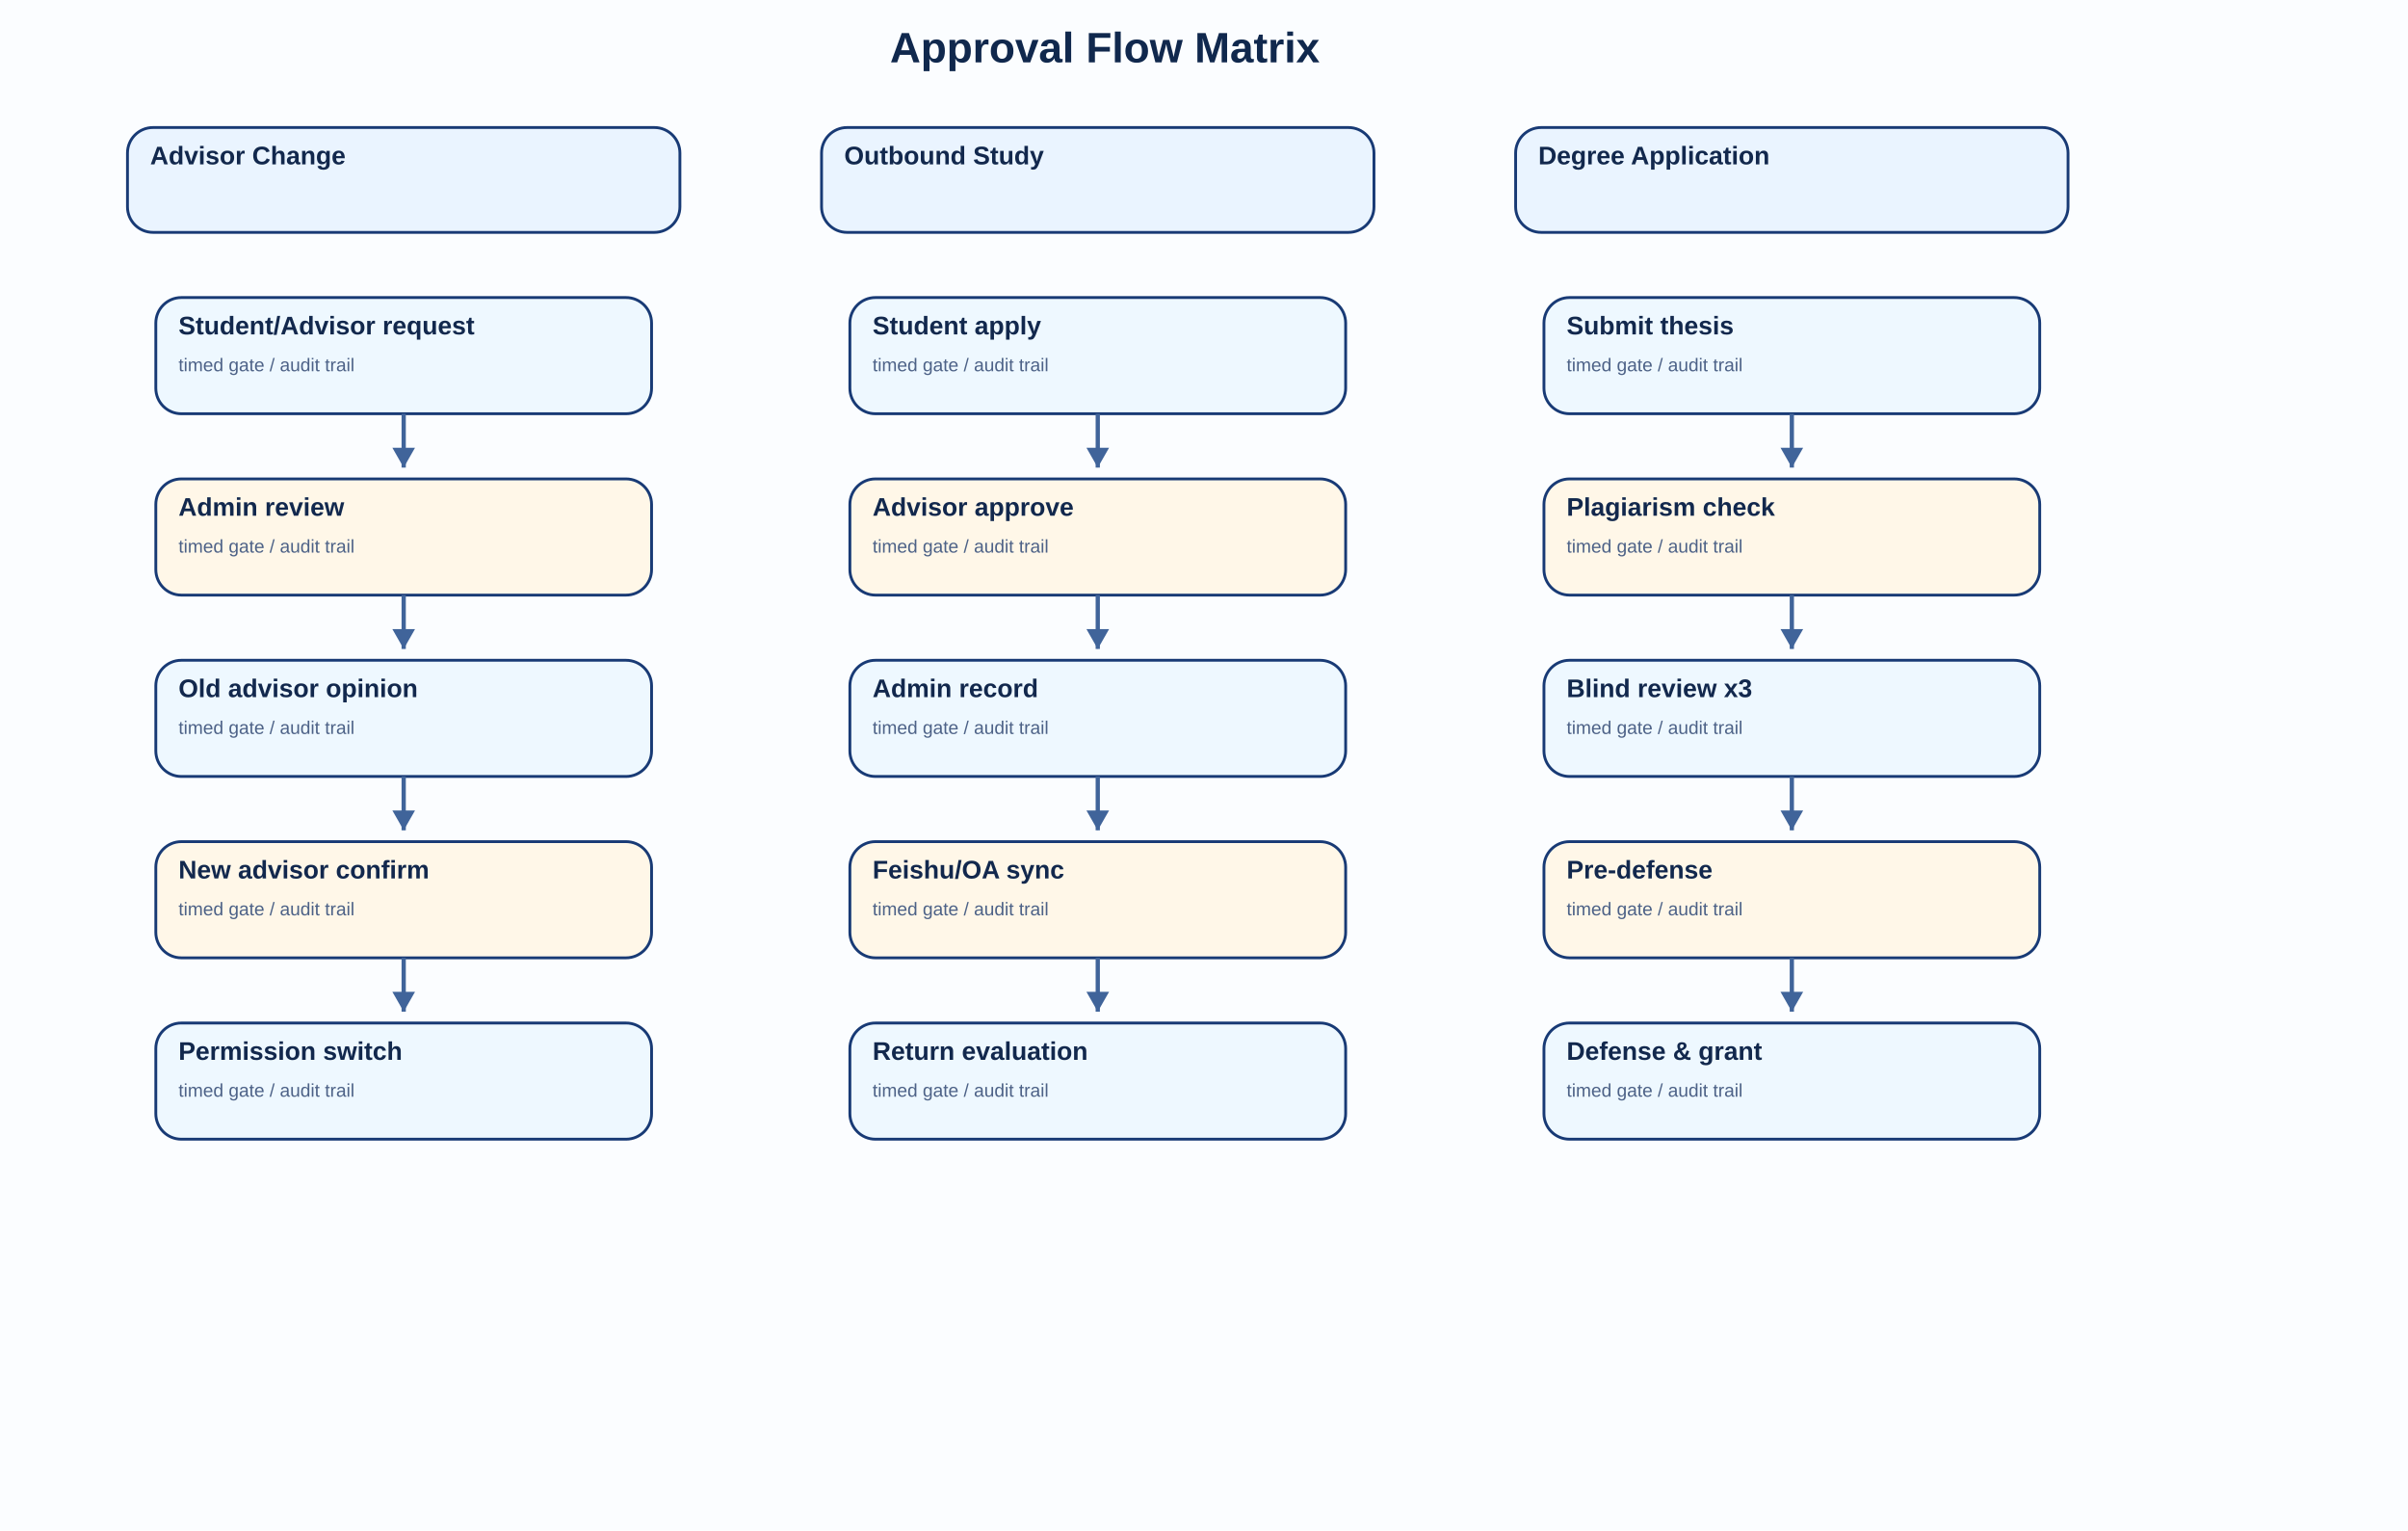
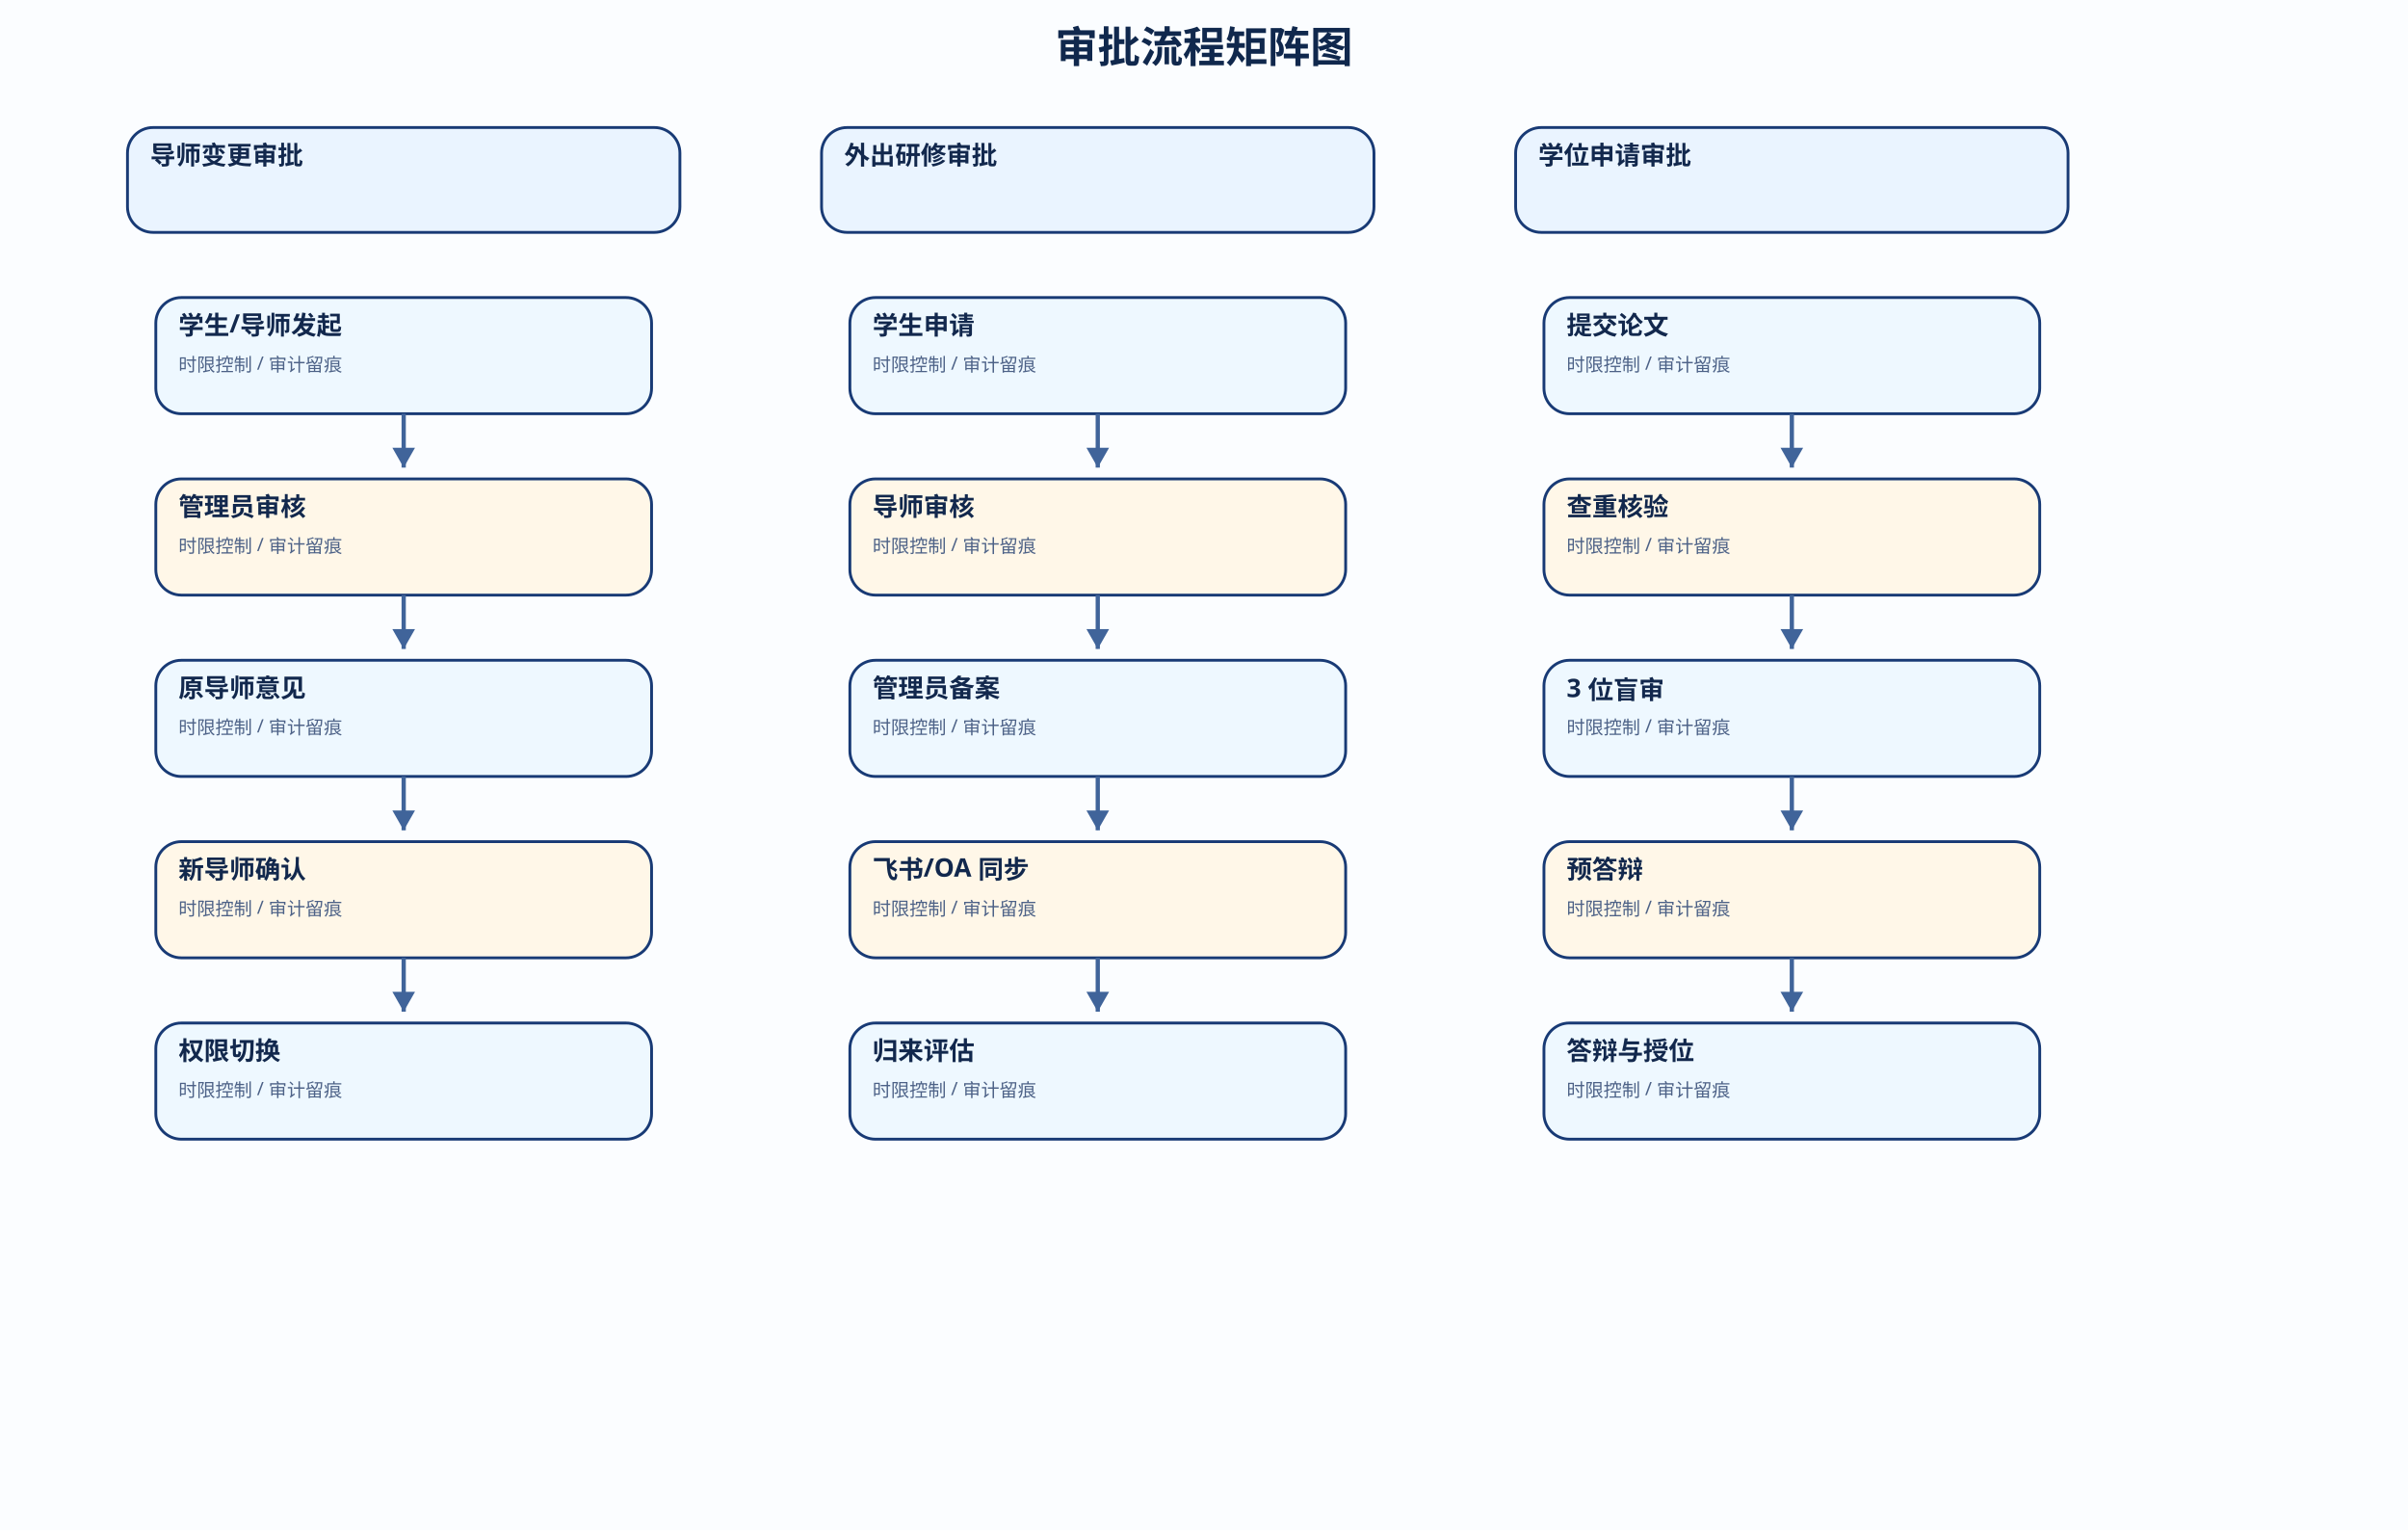
<svg xmlns="http://www.w3.org/2000/svg" baseProfile="full" height="1080px" version="1.1" viewBox="0,0,1700,1080" width="1700px">
  <defs />
  <rect fill="#fbfdff" height="1080" width="1700" x="0" y="0" />
-   <text fill="#10284d" font-family="Arial" font-size="30" font-weight="bold" text-anchor="middle" x="780" y="44">Approval Flow Matrix</text>
+   <text fill="#10284d" font-family="Microsoft YaHei" font-size="30" font-weight="bold" text-anchor="middle" x="850" y="44">审批流程矩阵图</text>
  <rect fill="#eaf4ff" height="74" rx="18" ry="18" stroke="#183a75" stroke-width="2" width="390" x="90" y="90" />
-   <text fill="#12284d" font-family="Arial" font-size="18" font-weight="bold" x="106" y="116">Advisor Change</text>
+   <text fill="#12284d" font-family="Microsoft YaHei" font-size="18" font-weight="bold" x="106" y="116">导师变更审批</text>
  <rect fill="#eef8ff" height="82" rx="18" ry="18" stroke="#183a75" stroke-width="2" width="350" x="110" y="210" />
-   <text fill="#12284d" font-family="Arial" font-size="18" font-weight="bold" x="126" y="236">Student/Advisor request</text>
-   <text fill="#4d6287" font-family="Arial" font-size="13" x="126" y="262">timed gate / audit trail</text>
+   <text fill="#12284d" font-family="Microsoft YaHei" font-size="18" font-weight="bold" x="126" y="236">学生/导师发起</text>
+   <text fill="#4d6287" font-family="Microsoft YaHei" font-size="13" x="126" y="262">时限控制 / 审计留痕</text>
  <line stroke="#40649a" stroke-width="3" x1="285" x2="285" y1="292" y2="330" />
  <polygon fill="#40649a" points="285,330 277,316 293,316" />
  <rect fill="#fff7e8" height="82" rx="18" ry="18" stroke="#183a75" stroke-width="2" width="350" x="110" y="338" />
-   <text fill="#12284d" font-family="Arial" font-size="18" font-weight="bold" x="126" y="364">Admin review</text>
-   <text fill="#4d6287" font-family="Arial" font-size="13" x="126" y="390">timed gate / audit trail</text>
+   <text fill="#12284d" font-family="Microsoft YaHei" font-size="18" font-weight="bold" x="126" y="364">管理员审核</text>
+   <text fill="#4d6287" font-family="Microsoft YaHei" font-size="13" x="126" y="390">时限控制 / 审计留痕</text>
  <line stroke="#40649a" stroke-width="3" x1="285" x2="285" y1="420" y2="458" />
  <polygon fill="#40649a" points="285,458 277,444 293,444" />
  <rect fill="#eef8ff" height="82" rx="18" ry="18" stroke="#183a75" stroke-width="2" width="350" x="110" y="466" />
-   <text fill="#12284d" font-family="Arial" font-size="18" font-weight="bold" x="126" y="492">Old advisor opinion</text>
-   <text fill="#4d6287" font-family="Arial" font-size="13" x="126" y="518">timed gate / audit trail</text>
+   <text fill="#12284d" font-family="Microsoft YaHei" font-size="18" font-weight="bold" x="126" y="492">原导师意见</text>
+   <text fill="#4d6287" font-family="Microsoft YaHei" font-size="13" x="126" y="518">时限控制 / 审计留痕</text>
  <line stroke="#40649a" stroke-width="3" x1="285" x2="285" y1="548" y2="586" />
  <polygon fill="#40649a" points="285,586 277,572 293,572" />
  <rect fill="#fff7e8" height="82" rx="18" ry="18" stroke="#183a75" stroke-width="2" width="350" x="110" y="594" />
-   <text fill="#12284d" font-family="Arial" font-size="18" font-weight="bold" x="126" y="620">New advisor confirm</text>
-   <text fill="#4d6287" font-family="Arial" font-size="13" x="126" y="646">timed gate / audit trail</text>
+   <text fill="#12284d" font-family="Microsoft YaHei" font-size="18" font-weight="bold" x="126" y="620">新导师确认</text>
+   <text fill="#4d6287" font-family="Microsoft YaHei" font-size="13" x="126" y="646">时限控制 / 审计留痕</text>
  <line stroke="#40649a" stroke-width="3" x1="285" x2="285" y1="676" y2="714" />
  <polygon fill="#40649a" points="285,714 277,700 293,700" />
  <rect fill="#eef8ff" height="82" rx="18" ry="18" stroke="#183a75" stroke-width="2" width="350" x="110" y="722" />
-   <text fill="#12284d" font-family="Arial" font-size="18" font-weight="bold" x="126" y="748">Permission switch</text>
-   <text fill="#4d6287" font-family="Arial" font-size="13" x="126" y="774">timed gate / audit trail</text>
+   <text fill="#12284d" font-family="Microsoft YaHei" font-size="18" font-weight="bold" x="126" y="748">权限切换</text>
+   <text fill="#4d6287" font-family="Microsoft YaHei" font-size="13" x="126" y="774">时限控制 / 审计留痕</text>
  <rect fill="#eaf4ff" height="74" rx="18" ry="18" stroke="#183a75" stroke-width="2" width="390" x="580" y="90" />
-   <text fill="#12284d" font-family="Arial" font-size="18" font-weight="bold" x="596" y="116">Outbound Study</text>
+   <text fill="#12284d" font-family="Microsoft YaHei" font-size="18" font-weight="bold" x="596" y="116">外出研修审批</text>
  <rect fill="#eef8ff" height="82" rx="18" ry="18" stroke="#183a75" stroke-width="2" width="350" x="600" y="210" />
-   <text fill="#12284d" font-family="Arial" font-size="18" font-weight="bold" x="616" y="236">Student apply</text>
-   <text fill="#4d6287" font-family="Arial" font-size="13" x="616" y="262">timed gate / audit trail</text>
+   <text fill="#12284d" font-family="Microsoft YaHei" font-size="18" font-weight="bold" x="616" y="236">学生申请</text>
+   <text fill="#4d6287" font-family="Microsoft YaHei" font-size="13" x="616" y="262">时限控制 / 审计留痕</text>
  <line stroke="#40649a" stroke-width="3" x1="775" x2="775" y1="292" y2="330" />
  <polygon fill="#40649a" points="775,330 767,316 783,316" />
  <rect fill="#fff7e8" height="82" rx="18" ry="18" stroke="#183a75" stroke-width="2" width="350" x="600" y="338" />
-   <text fill="#12284d" font-family="Arial" font-size="18" font-weight="bold" x="616" y="364">Advisor approve</text>
-   <text fill="#4d6287" font-family="Arial" font-size="13" x="616" y="390">timed gate / audit trail</text>
+   <text fill="#12284d" font-family="Microsoft YaHei" font-size="18" font-weight="bold" x="616" y="364">导师审核</text>
+   <text fill="#4d6287" font-family="Microsoft YaHei" font-size="13" x="616" y="390">时限控制 / 审计留痕</text>
  <line stroke="#40649a" stroke-width="3" x1="775" x2="775" y1="420" y2="458" />
  <polygon fill="#40649a" points="775,458 767,444 783,444" />
  <rect fill="#eef8ff" height="82" rx="18" ry="18" stroke="#183a75" stroke-width="2" width="350" x="600" y="466" />
-   <text fill="#12284d" font-family="Arial" font-size="18" font-weight="bold" x="616" y="492">Admin record</text>
-   <text fill="#4d6287" font-family="Arial" font-size="13" x="616" y="518">timed gate / audit trail</text>
+   <text fill="#12284d" font-family="Microsoft YaHei" font-size="18" font-weight="bold" x="616" y="492">管理员备案</text>
+   <text fill="#4d6287" font-family="Microsoft YaHei" font-size="13" x="616" y="518">时限控制 / 审计留痕</text>
  <line stroke="#40649a" stroke-width="3" x1="775" x2="775" y1="548" y2="586" />
  <polygon fill="#40649a" points="775,586 767,572 783,572" />
  <rect fill="#fff7e8" height="82" rx="18" ry="18" stroke="#183a75" stroke-width="2" width="350" x="600" y="594" />
-   <text fill="#12284d" font-family="Arial" font-size="18" font-weight="bold" x="616" y="620">Feishu/OA sync</text>
-   <text fill="#4d6287" font-family="Arial" font-size="13" x="616" y="646">timed gate / audit trail</text>
+   <text fill="#12284d" font-family="Microsoft YaHei" font-size="18" font-weight="bold" x="616" y="620">飞书/OA 同步</text>
+   <text fill="#4d6287" font-family="Microsoft YaHei" font-size="13" x="616" y="646">时限控制 / 审计留痕</text>
  <line stroke="#40649a" stroke-width="3" x1="775" x2="775" y1="676" y2="714" />
  <polygon fill="#40649a" points="775,714 767,700 783,700" />
  <rect fill="#eef8ff" height="82" rx="18" ry="18" stroke="#183a75" stroke-width="2" width="350" x="600" y="722" />
-   <text fill="#12284d" font-family="Arial" font-size="18" font-weight="bold" x="616" y="748">Return evaluation</text>
-   <text fill="#4d6287" font-family="Arial" font-size="13" x="616" y="774">timed gate / audit trail</text>
+   <text fill="#12284d" font-family="Microsoft YaHei" font-size="18" font-weight="bold" x="616" y="748">归来评估</text>
+   <text fill="#4d6287" font-family="Microsoft YaHei" font-size="13" x="616" y="774">时限控制 / 审计留痕</text>
  <rect fill="#eaf4ff" height="74" rx="18" ry="18" stroke="#183a75" stroke-width="2" width="390" x="1070" y="90" />
-   <text fill="#12284d" font-family="Arial" font-size="18" font-weight="bold" x="1086" y="116">Degree Application</text>
+   <text fill="#12284d" font-family="Microsoft YaHei" font-size="18" font-weight="bold" x="1086" y="116">学位申请审批</text>
  <rect fill="#eef8ff" height="82" rx="18" ry="18" stroke="#183a75" stroke-width="2" width="350" x="1090" y="210" />
-   <text fill="#12284d" font-family="Arial" font-size="18" font-weight="bold" x="1106" y="236">Submit thesis</text>
-   <text fill="#4d6287" font-family="Arial" font-size="13" x="1106" y="262">timed gate / audit trail</text>
+   <text fill="#12284d" font-family="Microsoft YaHei" font-size="18" font-weight="bold" x="1106" y="236">提交论文</text>
+   <text fill="#4d6287" font-family="Microsoft YaHei" font-size="13" x="1106" y="262">时限控制 / 审计留痕</text>
  <line stroke="#40649a" stroke-width="3" x1="1265" x2="1265" y1="292" y2="330" />
  <polygon fill="#40649a" points="1265,330 1257,316 1273,316" />
  <rect fill="#fff7e8" height="82" rx="18" ry="18" stroke="#183a75" stroke-width="2" width="350" x="1090" y="338" />
-   <text fill="#12284d" font-family="Arial" font-size="18" font-weight="bold" x="1106" y="364">Plagiarism check</text>
-   <text fill="#4d6287" font-family="Arial" font-size="13" x="1106" y="390">timed gate / audit trail</text>
+   <text fill="#12284d" font-family="Microsoft YaHei" font-size="18" font-weight="bold" x="1106" y="364">查重核验</text>
+   <text fill="#4d6287" font-family="Microsoft YaHei" font-size="13" x="1106" y="390">时限控制 / 审计留痕</text>
  <line stroke="#40649a" stroke-width="3" x1="1265" x2="1265" y1="420" y2="458" />
  <polygon fill="#40649a" points="1265,458 1257,444 1273,444" />
  <rect fill="#eef8ff" height="82" rx="18" ry="18" stroke="#183a75" stroke-width="2" width="350" x="1090" y="466" />
-   <text fill="#12284d" font-family="Arial" font-size="18" font-weight="bold" x="1106" y="492">Blind review x3</text>
-   <text fill="#4d6287" font-family="Arial" font-size="13" x="1106" y="518">timed gate / audit trail</text>
+   <text fill="#12284d" font-family="Microsoft YaHei" font-size="18" font-weight="bold" x="1106" y="492">3 位盲审</text>
+   <text fill="#4d6287" font-family="Microsoft YaHei" font-size="13" x="1106" y="518">时限控制 / 审计留痕</text>
  <line stroke="#40649a" stroke-width="3" x1="1265" x2="1265" y1="548" y2="586" />
  <polygon fill="#40649a" points="1265,586 1257,572 1273,572" />
  <rect fill="#fff7e8" height="82" rx="18" ry="18" stroke="#183a75" stroke-width="2" width="350" x="1090" y="594" />
-   <text fill="#12284d" font-family="Arial" font-size="18" font-weight="bold" x="1106" y="620">Pre-defense</text>
-   <text fill="#4d6287" font-family="Arial" font-size="13" x="1106" y="646">timed gate / audit trail</text>
+   <text fill="#12284d" font-family="Microsoft YaHei" font-size="18" font-weight="bold" x="1106" y="620">预答辩</text>
+   <text fill="#4d6287" font-family="Microsoft YaHei" font-size="13" x="1106" y="646">时限控制 / 审计留痕</text>
  <line stroke="#40649a" stroke-width="3" x1="1265" x2="1265" y1="676" y2="714" />
  <polygon fill="#40649a" points="1265,714 1257,700 1273,700" />
  <rect fill="#eef8ff" height="82" rx="18" ry="18" stroke="#183a75" stroke-width="2" width="350" x="1090" y="722" />
-   <text fill="#12284d" font-family="Arial" font-size="18" font-weight="bold" x="1106" y="748">Defense &amp; grant</text>
-   <text fill="#4d6287" font-family="Arial" font-size="13" x="1106" y="774">timed gate / audit trail</text>
+   <text fill="#12284d" font-family="Microsoft YaHei" font-size="18" font-weight="bold" x="1106" y="748">答辩与授位</text>
+   <text fill="#4d6287" font-family="Microsoft YaHei" font-size="13" x="1106" y="774">时限控制 / 审计留痕</text>
</svg>
